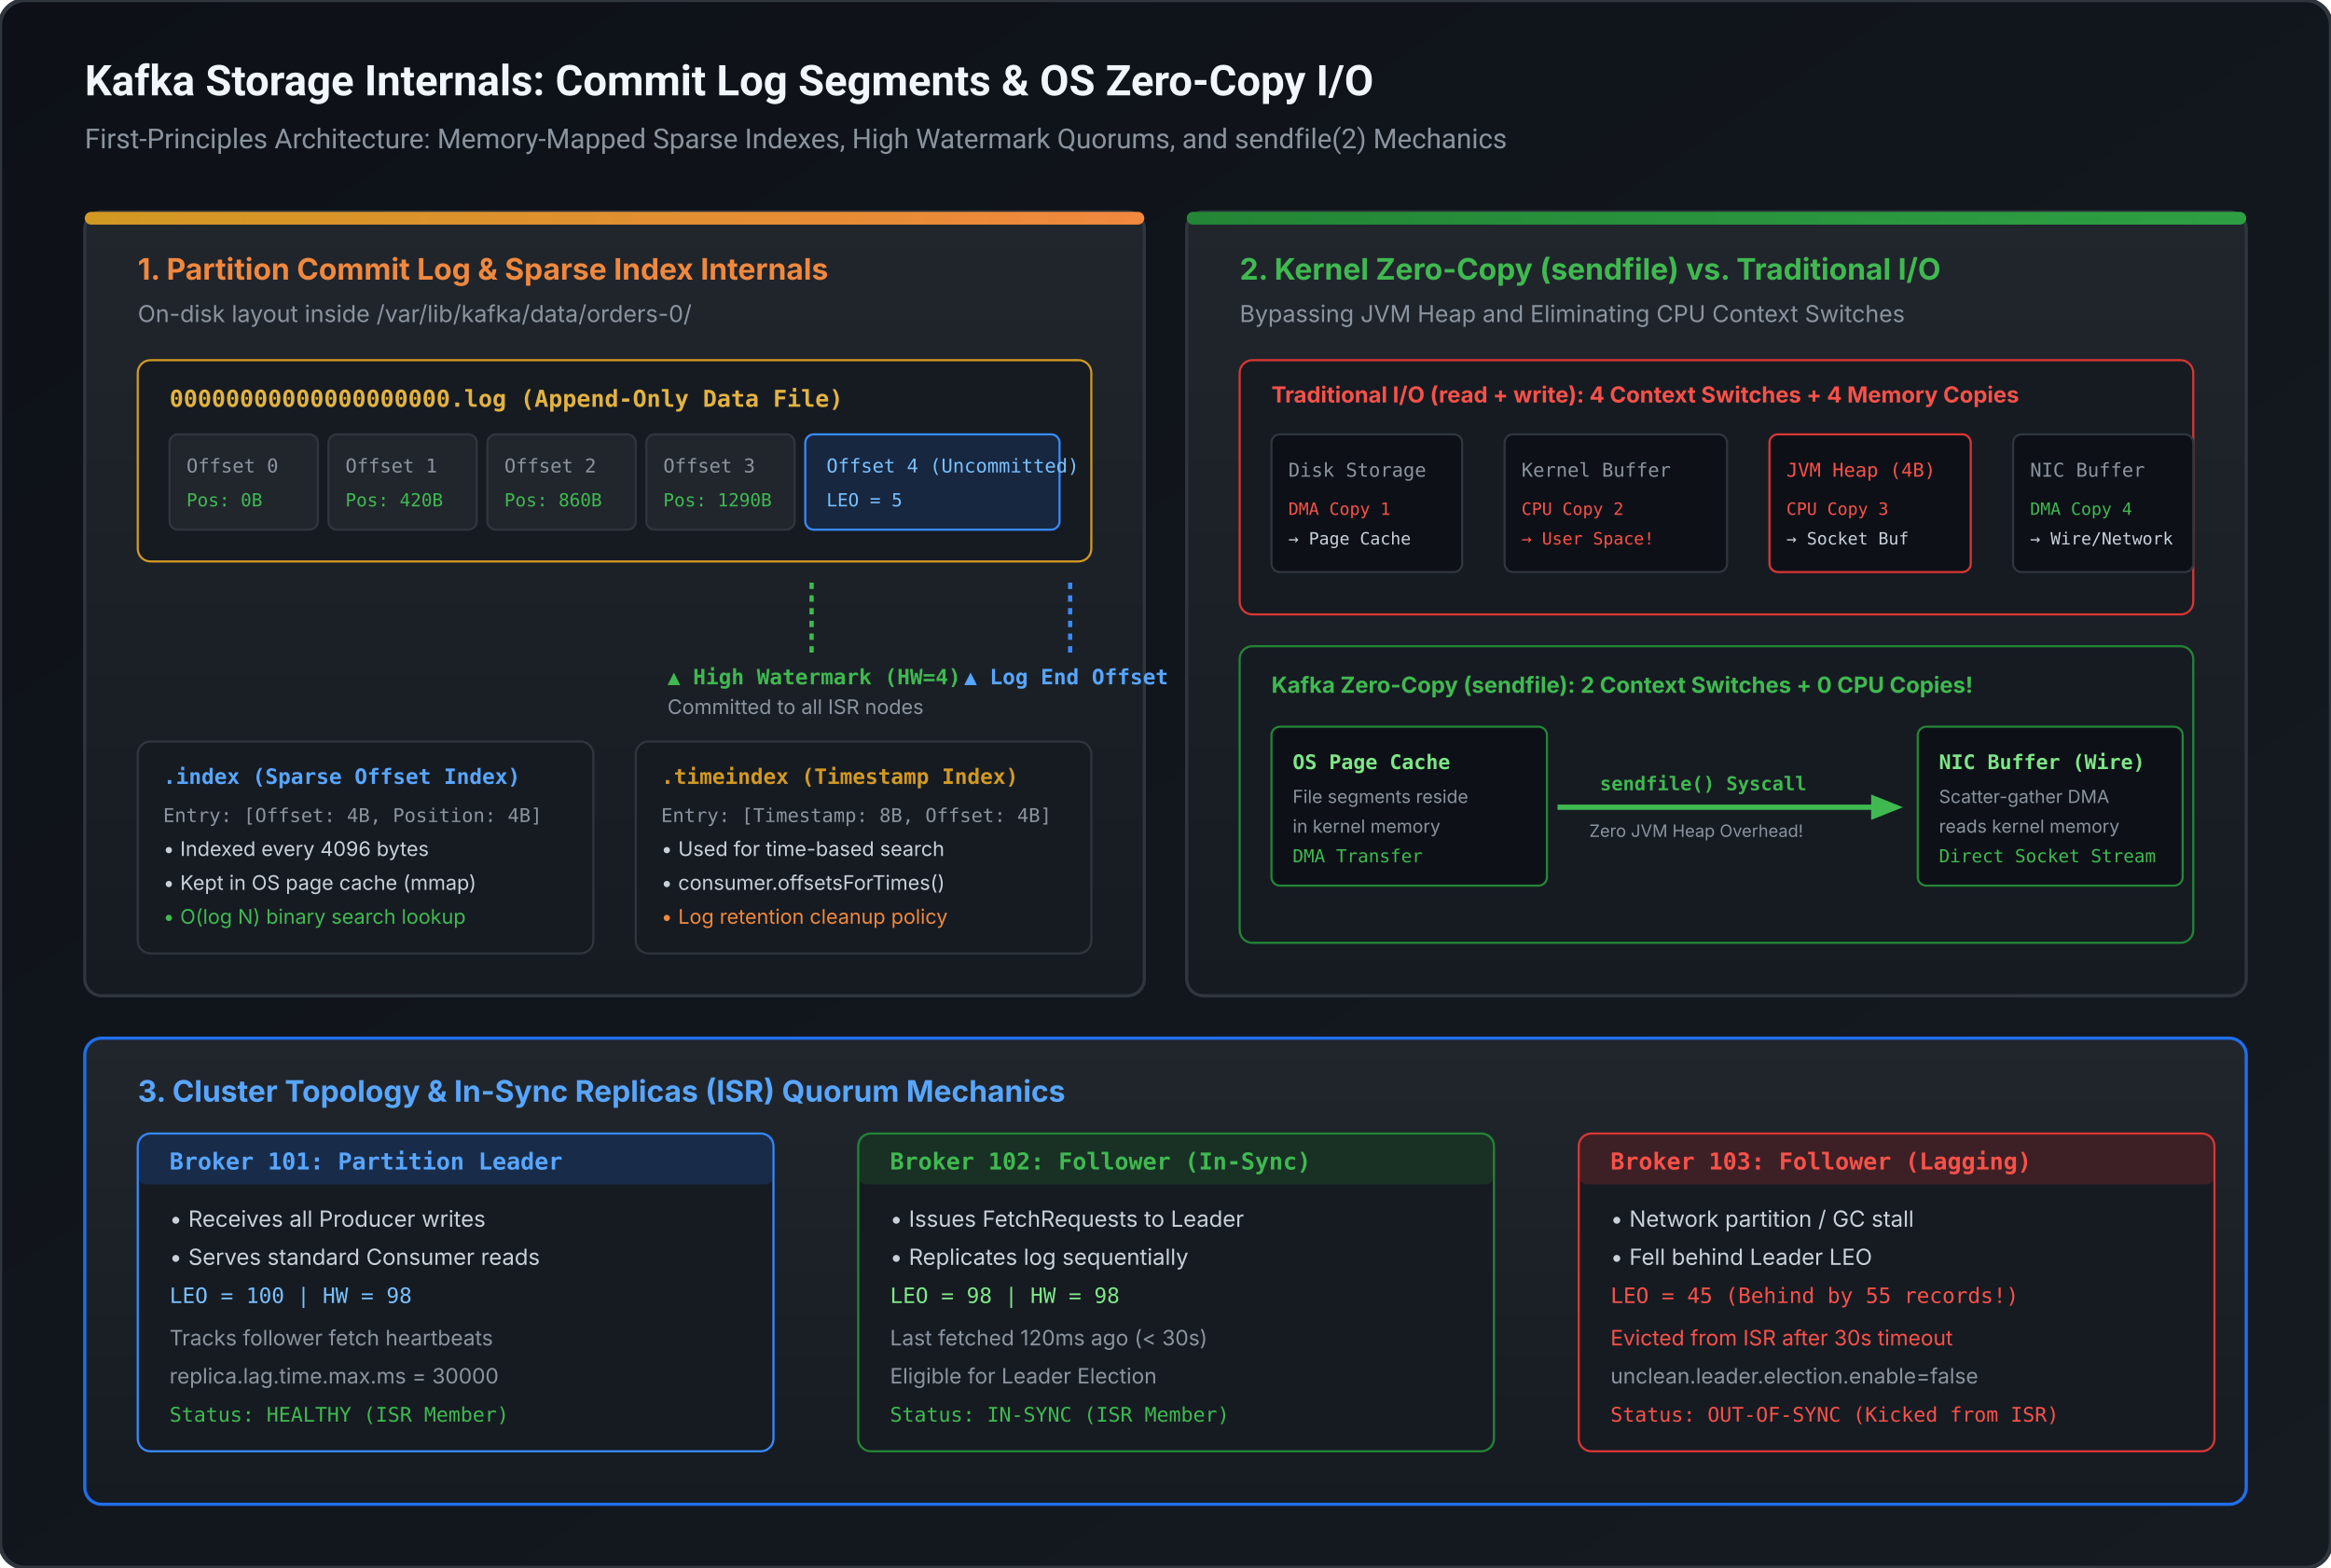
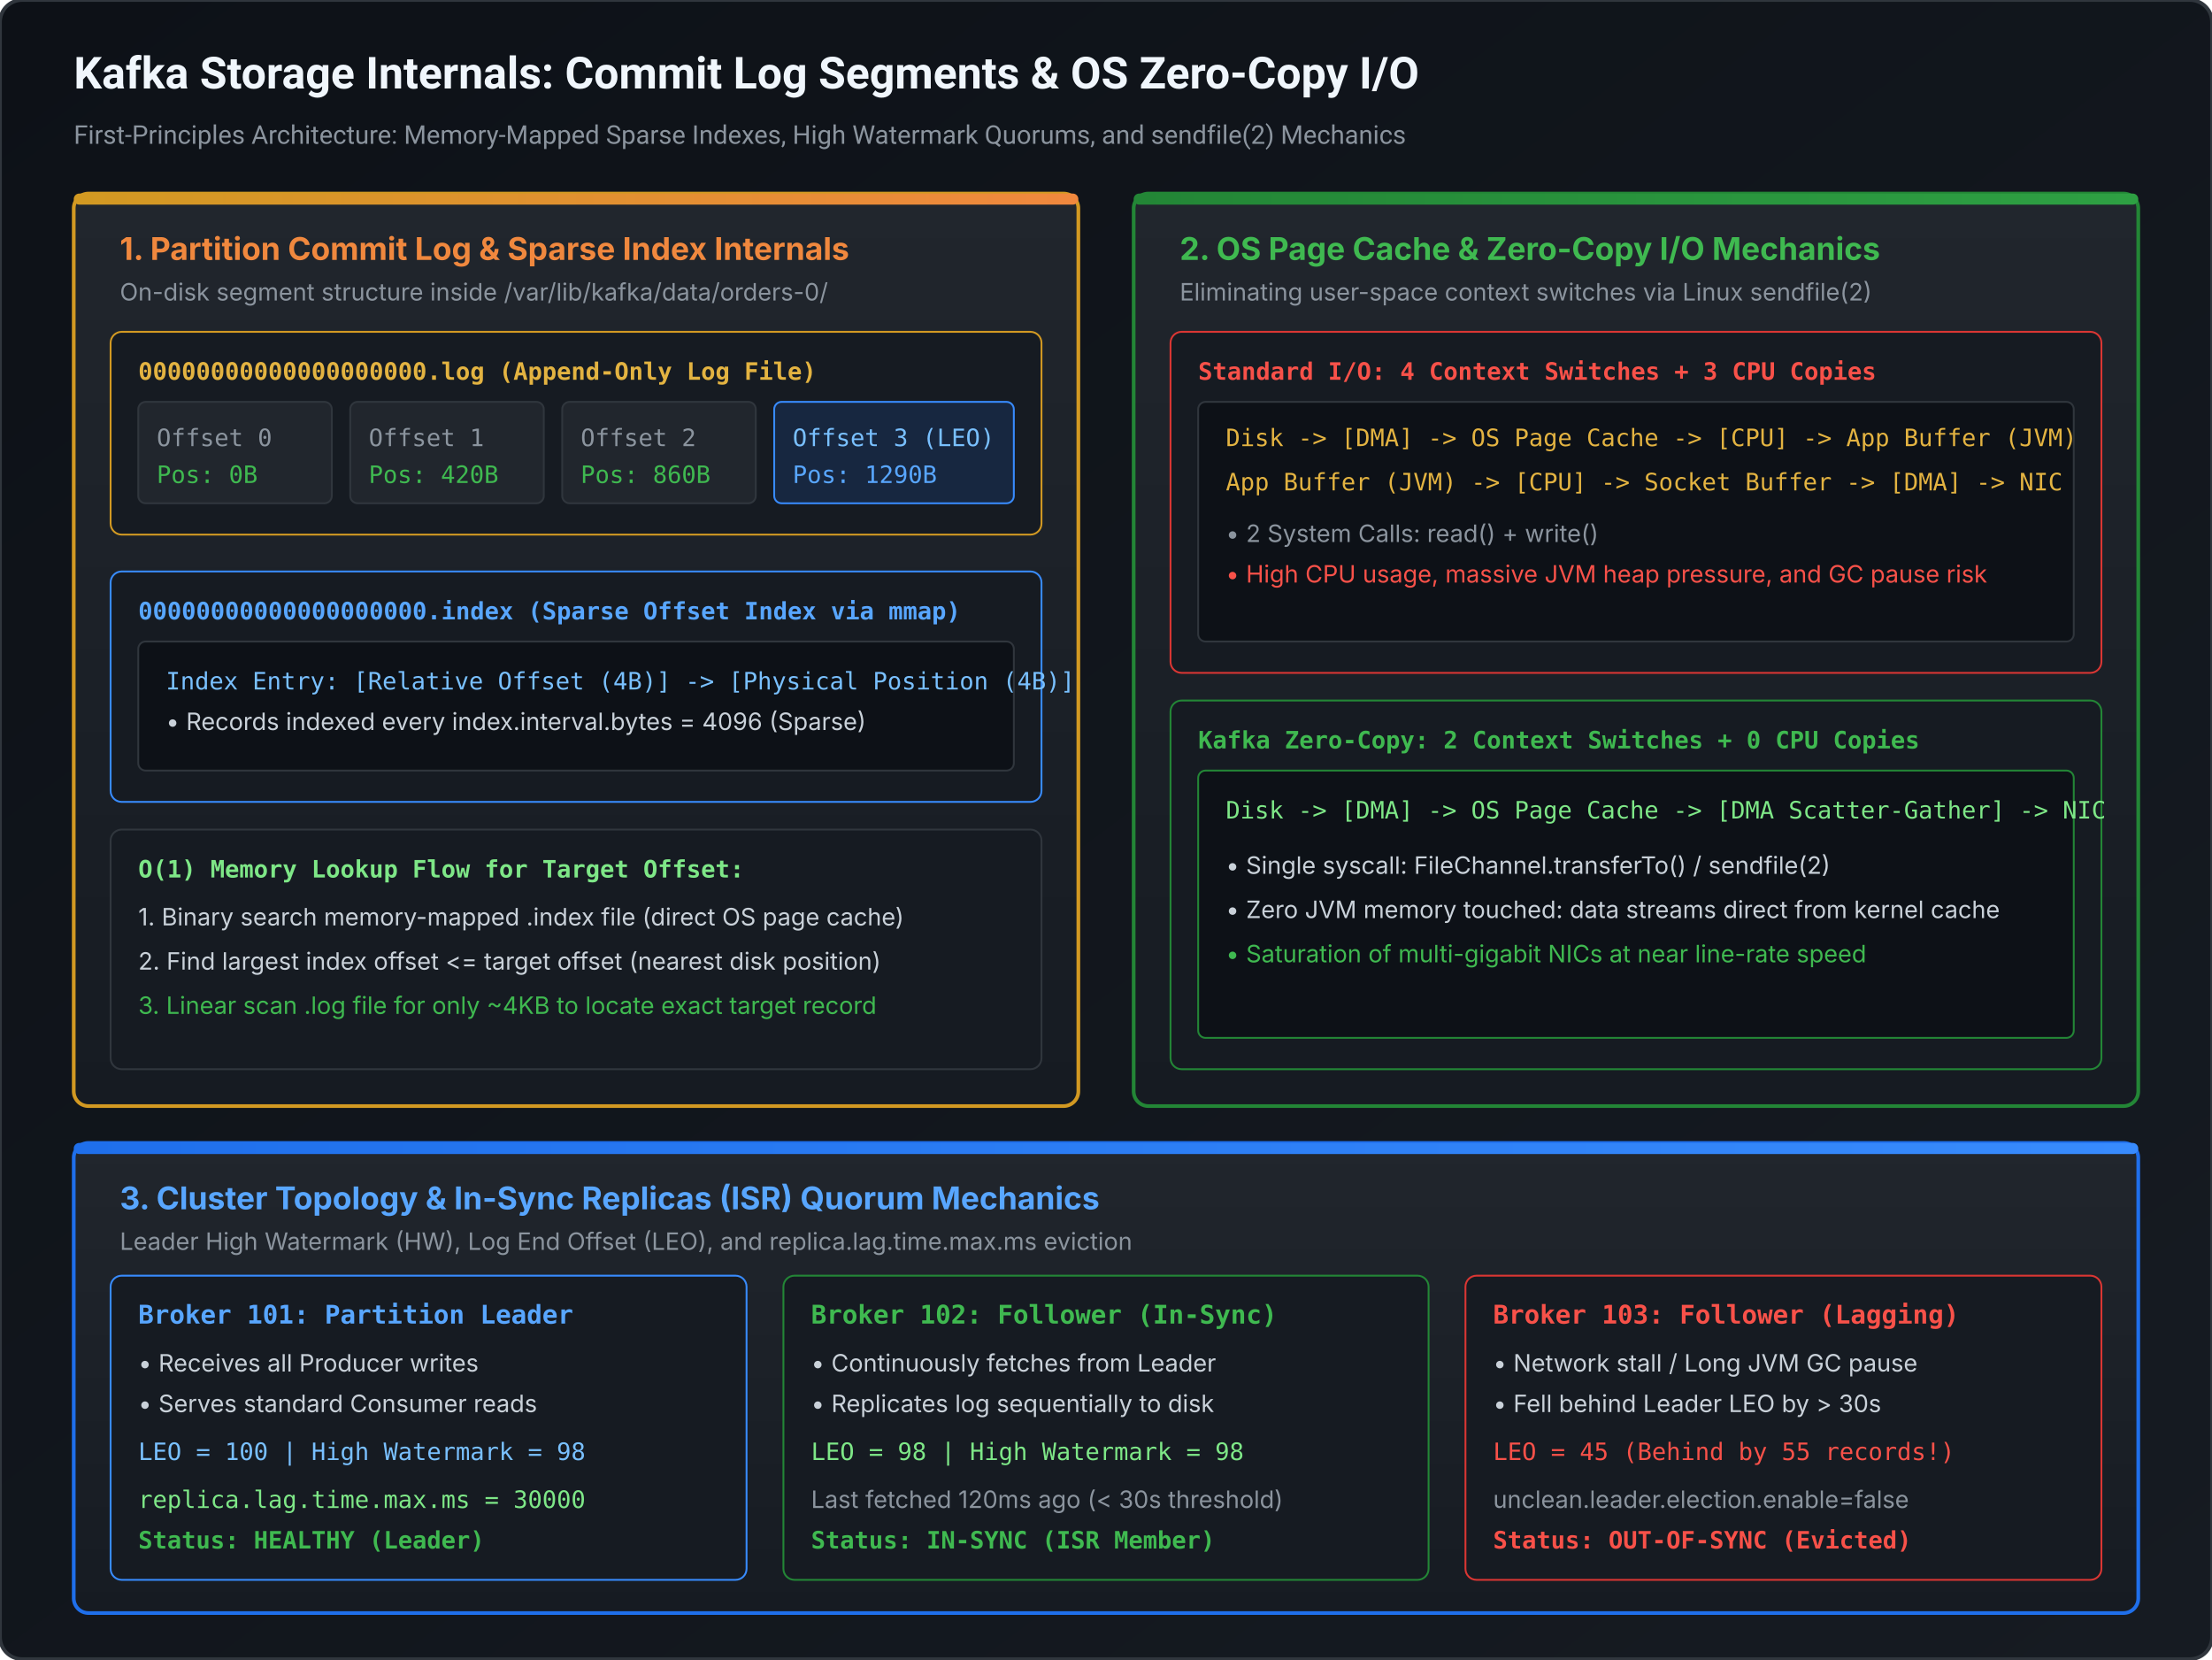
- <svg xmlns="http://www.w3.org/2000/svg" viewBox="0 0 1100 740" width="100%" height="100%">
+ <svg xmlns="http://www.w3.org/2000/svg" viewBox="0 0 1200 900" width="100%" height="100%">
  <defs>
    <linearGradient id="bgGradK1" x1="0%" y1="0%" x2="100%" y2="100%">
      <stop offset="0%" stop-color="#0d1117" />
      <stop offset="100%" stop-color="#161b22" />
    </linearGradient>
    <linearGradient id="cardGradK1" x1="0%" y1="0%" x2="0%" y2="100%">
      <stop offset="0%" stop-color="#21262d" />
      <stop offset="100%" stop-color="#161b22" />
    </linearGradient>
    <linearGradient id="orangeGradK" x1="0%" y1="0%" x2="100%" y2="0%">
      <stop offset="0%" stop-color="#d29922" />
      <stop offset="100%" stop-color="#f0883e" />
    </linearGradient>
    <linearGradient id="greenGradK" x1="0%" y1="0%" x2="100%" y2="0%">
      <stop offset="0%" stop-color="#238636" />
      <stop offset="100%" stop-color="#2ea043" />
    </linearGradient>
    <linearGradient id="blueGradK" x1="0%" y1="0%" x2="100%" y2="0%">
      <stop offset="0%" stop-color="#1f6feb" />
      <stop offset="100%" stop-color="#388bfd" />
    </linearGradient>
    <marker id="arrowBlueK1" viewBox="0 0 10 10" refX="8" refY="5" markerWidth="6" markerHeight="6" orient="auto-start-reverse">
      <path d="M 0 1 L 10 5 L 0 9 z" fill="#58a6ff" />
    </marker>
    <marker id="arrowGreenK1" viewBox="0 0 10 10" refX="8" refY="5" markerWidth="6" markerHeight="6" orient="auto-start-reverse">
      <path d="M 0 1 L 10 5 L 0 9 z" fill="#3fb950" />
    </marker>
  </defs>
-   <rect width="1100" height="740" fill="url(#bgGradK1)" rx="12" stroke="#30363d" stroke-width="2" />
-   <text x="40" y="45" font-family="-apple-system, BlinkMacSystemFont, 'Segoe UI', Roboto, sans-serif" font-size="20" font-weight="700" fill="#f0f6fc">Kafka Storage Internals: Commit Log Segments &amp; OS Zero-Copy I/O</text>
-   <text x="40" y="70" font-family="-apple-system, BlinkMacSystemFont, 'Segoe UI', Roboto, sans-serif" font-size="13" fill="#8b949e">First-Principles Architecture: Memory-Mapped Sparse Indexes, High Watermark Quorums, and sendfile(2) Mechanics</text>
-   <g transform="translate(40, 100)">
-     <rect width="500" height="370" rx="8" fill="url(#cardGradK1)" stroke="#30363d" stroke-width="1.5" />
-     <rect width="500" height="6" rx="3" fill="url(#orangeGradK)" />
-     <text x="25" y="32" font-family="-apple-system, BlinkMacSystemFont, 'Segoe UI', sans-serif" font-size="14" font-weight="700" fill="#f0883e">1. Partition Commit Log &amp; Sparse Index Internals</text>
-     <text x="25" y="52" font-family="-apple-system, BlinkMacSystemFont, 'Segoe UI', sans-serif" font-size="11" fill="#8b949e">On-disk layout inside /var/lib/kafka/data/orders-0/</text>
-     <g transform="translate(25, 70)">
-       <rect width="450" height="95" rx="6" fill="#161b22" stroke="#d29922" />
-       <text x="15" y="22" font-family="monospace" font-size="11" font-weight="700" fill="#e3b341">00000000000000000000.log (Append-Only Data File)</text>
-       <g transform="translate(15, 35)">
+   <rect width="1200" height="900" fill="url(#bgGradK1)" rx="12" stroke="#30363d" stroke-width="2" />
+   <text x="40" y="48" font-family="-apple-system, BlinkMacSystemFont, 'Segoe UI', Roboto, sans-serif" font-size="24" font-weight="700" fill="#f0f6fc">Kafka Storage Internals: Commit Log Segments &amp; OS Zero-Copy I/O</text>
+   <text x="40" y="78" font-family="-apple-system, BlinkMacSystemFont, 'Segoe UI', Roboto, sans-serif" font-size="14" fill="#8b949e">First-Principles Architecture: Memory-Mapped Sparse Indexes, High Watermark Quorums, and sendfile(2) Mechanics</text>
+   <g transform="translate(40, 105)">
+     <rect width="545" height="495" rx="8" fill="url(#cardGradK1)" stroke="#d29922" stroke-width="2" />
+     <rect width="545" height="6" rx="3" fill="url(#orangeGradK)" />
+     <text x="25" y="36" font-family="-apple-system, BlinkMacSystemFont, 'Segoe UI', sans-serif" font-size="17" font-weight="700" fill="#f0883e">1. Partition Commit Log &amp; Sparse Index Internals</text>
+     <text x="25" y="58" font-family="-apple-system, BlinkMacSystemFont, 'Segoe UI', sans-serif" font-size="13" fill="#8b949e">On-disk segment structure inside /var/lib/kafka/data/orders-0/</text>
+     <g transform="translate(20, 75)">
+       <rect width="505" height="110" rx="6" fill="#161b22" stroke="#d29922" />
+       <text x="15" y="26" font-family="monospace" font-size="13" font-weight="700" fill="#e3b341">00000000000000000000.log (Append-Only Log File)</text>
+       <g transform="translate(15, 38)">
        <g transform="translate(0, 0)">
-           <rect width="70" height="45" rx="4" fill="#21262d" stroke="#30363d" />
-           <text x="8" y="18" font-family="monospace" font-size="9" fill="#8b949e">Offset 0</text>
-           <text x="8" y="34" font-family="monospace" font-size="8.5" fill="#3fb950">Pos: 0B</text>
+           <rect width="105" height="55" rx="4" fill="#21262d" stroke="#30363d" />
+           <text x="10" y="24" font-family="monospace" font-size="13" fill="#8b949e">Offset 0</text>
+           <text x="10" y="44" font-family="monospace" font-size="13" fill="#3fb950">Pos: 0B</text>
        </g>
-         <g transform="translate(75, 0)">
-           <rect width="70" height="45" rx="4" fill="#21262d" stroke="#30363d" />
-           <text x="8" y="18" font-family="monospace" font-size="9" fill="#8b949e">Offset 1</text>
-           <text x="8" y="34" font-family="monospace" font-size="8.5" fill="#3fb950">Pos: 420B</text>
+         <g transform="translate(115, 0)">
+           <rect width="105" height="55" rx="4" fill="#21262d" stroke="#30363d" />
+           <text x="10" y="24" font-family="monospace" font-size="13" fill="#8b949e">Offset 1</text>
+           <text x="10" y="44" font-family="monospace" font-size="13" fill="#3fb950">Pos: 420B</text>
        </g>
-         <g transform="translate(150, 0)">
-           <rect width="70" height="45" rx="4" fill="#21262d" stroke="#30363d" />
-           <text x="8" y="18" font-family="monospace" font-size="9" fill="#8b949e">Offset 2</text>
-           <text x="8" y="34" font-family="monospace" font-size="8.5" fill="#3fb950">Pos: 860B</text>
+         <g transform="translate(230, 0)">
+           <rect width="105" height="55" rx="4" fill="#21262d" stroke="#30363d" />
+           <text x="10" y="24" font-family="monospace" font-size="13" fill="#8b949e">Offset 2</text>
+           <text x="10" y="44" font-family="monospace" font-size="13" fill="#3fb950">Pos: 860B</text>
        </g>
-         <g transform="translate(225, 0)">
-           <rect width="70" height="45" rx="4" fill="#21262d" stroke="#30363d" />
-           <text x="8" y="18" font-family="monospace" font-size="9" fill="#8b949e">Offset 3</text>
-           <text x="8" y="34" font-family="monospace" font-size="8.5" fill="#3fb950">Pos: 1290B</text>
-         </g>
-         <g transform="translate(300, 0)">
-           <rect width="120" height="45" rx="4" fill="#1f6feb" fill-opacity="0.15" stroke="#388bfd" />
-           <text x="10" y="18" font-family="monospace" font-size="9" fill="#79c0ff">Offset 4 (Uncommitted)</text>
-           <text x="10" y="34" font-family="monospace" font-size="8.5" fill="#79c0ff">LEO = 5</text>
+         <g transform="translate(345, 0)">
+           <rect width="130" height="55" rx="4" fill="#1f6feb" fill-opacity="0.15" stroke="#388bfd" />
+           <text x="10" y="24" font-family="monospace" font-size="13" fill="#79c0ff">Offset 3 (LEO)</text>
+           <text x="10" y="44" font-family="monospace" font-size="13" fill="#58a6ff">Pos: 1290B</text>
        </g>
      </g>
    </g>
-     <g transform="translate(25, 175)">
-       <line x1="318" y1="0" x2="318" y2="35" stroke="#3fb950" stroke-width="2" stroke-dasharray="3,3" />
-       <text x="250" y="48" font-family="monospace" font-size="10" font-weight="700" fill="#3fb950">▲ High Watermark (HW=4)</text>
-       <text x="250" y="62" font-family="-apple-system, BlinkMacSystemFont, 'Segoe UI', sans-serif" font-size="9.5" fill="#8b949e">Committed to all ISR nodes</text>
-       <line x1="440" y1="0" x2="440" y2="35" stroke="#388bfd" stroke-width="2" stroke-dasharray="3,3" />
-       <text x="390" y="48" font-family="monospace" font-size="10" font-weight="700" fill="#58a6ff">▲ Log End Offset (LEO=5)</text>
+     <g transform="translate(20, 205)">
+       <rect width="505" height="125" rx="6" fill="#161b22" stroke="#388bfd" />
+       <text x="15" y="26" font-family="monospace" font-size="13" font-weight="700" fill="#58a6ff">00000000000000000000.index (Sparse Offset Index via mmap)</text>
+       <g transform="translate(15, 38)">
+         <rect width="475" height="70" rx="4" fill="#0d1117" stroke="#30363d" />
+         <text x="15" y="26" font-family="monospace" font-size="13" fill="#79c0ff">Index Entry: [Relative Offset (4B)] -&gt; [Physical Position (4B)]</text>
+         <text x="15" y="48" font-family="-apple-system, BlinkMacSystemFont, sans-serif" font-size="13" fill="#c9d1d9">• Records indexed every index.interval.bytes = 4096 (Sparse)</text>
+       </g>
    </g>
-     <g transform="translate(25, 250)">
-       <g transform="translate(0, 0)">
-         <rect width="215" height="100" rx="6" fill="#161b22" stroke="#30363d" />
-         <text x="12" y="20" font-family="monospace" font-size="10" font-weight="700" fill="#58a6ff">.index (Sparse Offset Index)</text>
-         <text x="12" y="38" font-family="monospace" font-size="9" fill="#8b949e">Entry: [Offset: 4B, Position: 4B]</text>
-         <text x="12" y="54" font-family="-apple-system, BlinkMacSystemFont, 'Segoe UI', sans-serif" font-size="9.5" fill="#c9d1d9">• Indexed every 4096 bytes</text>
-         <text x="12" y="70" font-family="-apple-system, BlinkMacSystemFont, 'Segoe UI', sans-serif" font-size="9.5" fill="#c9d1d9">• Kept in OS page cache (mmap)</text>
-         <text x="12" y="86" font-family="-apple-system, BlinkMacSystemFont, 'Segoe UI', sans-serif" font-size="9.5" fill="#3fb950">• O(log N) binary search lookup</text>
+     <g transform="translate(20, 345)">
+       <rect width="505" height="130" rx="6" fill="#161b22" stroke="#30363d" />
+       <text x="15" y="26" font-family="monospace" font-size="13" font-weight="700" fill="#7ee787">O(1) Memory Lookup Flow for Target Offset:</text>
+       <text x="15" y="52" font-family="-apple-system, BlinkMacSystemFont, sans-serif" font-size="13" fill="#c9d1d9">1. Binary search memory-mapped .index file (direct OS page cache)</text>
+       <text x="15" y="76" font-family="-apple-system, BlinkMacSystemFont, sans-serif" font-size="13" fill="#c9d1d9">2. Find largest index offset &lt;= target offset (nearest disk position)</text>
+       <text x="15" y="100" font-family="-apple-system, BlinkMacSystemFont, sans-serif" font-size="13" fill="#3fb950">3. Linear scan .log file for only ~4KB to locate exact target record</text>
+     </g>
+   </g>
+   <g transform="translate(615, 105)">
+     <rect width="545" height="495" rx="8" fill="url(#cardGradK1)" stroke="#238636" stroke-width="2" />
+     <rect width="545" height="6" rx="3" fill="url(#greenGradK)" />
+     <text x="25" y="36" font-family="-apple-system, BlinkMacSystemFont, 'Segoe UI', sans-serif" font-size="17" font-weight="700" fill="#3fb950">2. OS Page Cache &amp; Zero-Copy I/O Mechanics</text>
+     <text x="25" y="58" font-family="-apple-system, BlinkMacSystemFont, 'Segoe UI', sans-serif" font-size="13" fill="#8b949e">Eliminating user-space context switches via Linux sendfile(2)</text>
+     <g transform="translate(20, 75)">
+       <rect width="505" height="185" rx="6" fill="#161b22" stroke="#da3633" />
+       <text x="15" y="26" font-family="monospace" font-size="13" font-weight="700" fill="#f85149">Standard I/O: 4 Context Switches + 3 CPU Copies</text>
+       <g transform="translate(15, 38)">
+         <rect width="475" height="130" rx="4" fill="#0d1117" stroke="#30363d" />
+         <text x="15" y="24" font-family="monospace" font-size="13" fill="#e3b341">Disk -&gt; [DMA] -&gt; OS Page Cache -&gt; [CPU] -&gt; App Buffer (JVM)</text>
+         <text x="15" y="48" font-family="monospace" font-size="13" fill="#e3b341">App Buffer (JVM) -&gt; [CPU] -&gt; Socket Buffer -&gt; [DMA] -&gt; NIC</text>
+         <text x="15" y="76" font-family="-apple-system, BlinkMacSystemFont, sans-serif" font-size="13" fill="#8b949e">• 2 System Calls: read() + write()</text>
+         <text x="15" y="98" font-family="-apple-system, BlinkMacSystemFont, sans-serif" font-size="13" fill="#f85149">• High CPU usage, massive JVM heap pressure, and GC pause risk</text>
      </g>
-       <g transform="translate(235, 0)">
-         <rect width="215" height="100" rx="6" fill="#161b22" stroke="#30363d" />
-         <text x="12" y="20" font-family="monospace" font-size="10" font-weight="700" fill="#d29922">.timeindex (Timestamp Index)</text>
-         <text x="12" y="38" font-family="monospace" font-size="9" fill="#8b949e">Entry: [Timestamp: 8B, Offset: 4B]</text>
-         <text x="12" y="54" font-family="-apple-system, BlinkMacSystemFont, 'Segoe UI', sans-serif" font-size="9.5" fill="#c9d1d9">• Used for time-based search</text>
-         <text x="12" y="70" font-family="-apple-system, BlinkMacSystemFont, 'Segoe UI', sans-serif" font-size="9.5" fill="#c9d1d9">• consumer.offsetsForTimes()</text>
-         <text x="12" y="86" font-family="-apple-system, BlinkMacSystemFont, 'Segoe UI', sans-serif" font-size="9.5" fill="#f0883e">• Log retention cleanup policy</text>
+     </g>
+     <g transform="translate(20, 275)">
+       <rect width="505" height="200" rx="6" fill="#161b22" stroke="#238636" />
+       <text x="15" y="26" font-family="monospace" font-size="13" font-weight="700" fill="#3fb950">Kafka Zero-Copy: 2 Context Switches + 0 CPU Copies</text>
+       <g transform="translate(15, 38)">
+         <rect width="475" height="145" rx="4" fill="#0d1117" stroke="#238636" />
+         <text x="15" y="26" font-family="monospace" font-size="13" fill="#7ee787">Disk -&gt; [DMA] -&gt; OS Page Cache -&gt; [DMA Scatter-Gather] -&gt; NIC</text>
+         <text x="15" y="56" font-family="-apple-system, BlinkMacSystemFont, sans-serif" font-size="13" fill="#c9d1d9">• Single syscall: FileChannel.transferTo() / sendfile(2)</text>
+         <text x="15" y="80" font-family="-apple-system, BlinkMacSystemFont, sans-serif" font-size="13" fill="#c9d1d9">• Zero JVM memory touched: data streams direct from kernel cache</text>
+         <text x="15" y="104" font-family="-apple-system, BlinkMacSystemFont, sans-serif" font-size="13" fill="#3fb950">• Saturation of multi-gigabit NICs at near line-rate speed</text>
      </g>
    </g>
  </g>
-   <g transform="translate(560, 100)">
-     <rect width="500" height="370" rx="8" fill="url(#cardGradK1)" stroke="#30363d" stroke-width="1.5" />
-     <rect width="500" height="6" rx="3" fill="url(#greenGradK)" />
-     <text x="25" y="32" font-family="-apple-system, BlinkMacSystemFont, 'Segoe UI', sans-serif" font-size="14" font-weight="700" fill="#3fb950">2. Kernel Zero-Copy (sendfile) vs. Traditional I/O</text>
-     <text x="25" y="52" font-family="-apple-system, BlinkMacSystemFont, 'Segoe UI', sans-serif" font-size="11" fill="#8b949e">Bypassing JVM Heap and Eliminating CPU Context Switches</text>
-     <g transform="translate(25, 70)">
-       <rect width="450" height="120" rx="6" fill="#161b22" stroke="#da3633" />
-       <text x="15" y="20" font-family="-apple-system, BlinkMacSystemFont, 'Segoe UI', sans-serif" font-size="10.5" font-weight="700" fill="#f85149">Traditional I/O (read + write): 4 Context Switches + 4 Memory Copies</text>
-       <g transform="translate(15, 35)">
-         <g transform="translate(0, 0)">
-           <rect width="90" height="65" rx="4" fill="#0d1117" stroke="#30363d" />
-           <text x="8" y="20" font-family="monospace" font-size="9" fill="#8b949e">Disk Storage</text>
-           <text x="8" y="38" font-family="monospace" font-size="8" fill="#f85149">DMA Copy 1</text>
-           <text x="8" y="52" font-family="monospace" font-size="8" fill="#c9d1d9">→ Page Cache</text>
-         </g>
-         <g transform="translate(110, 0)">
-           <rect width="105" height="65" rx="4" fill="#0d1117" stroke="#30363d" />
-           <text x="8" y="20" font-family="monospace" font-size="9" fill="#8b949e">Kernel Buffer</text>
-           <text x="8" y="38" font-family="monospace" font-size="8" fill="#f85149">CPU Copy 2</text>
-           <text x="8" y="52" font-family="monospace" font-size="8" fill="#f85149">→ User Space!</text>
-         </g>
-         <g transform="translate(235, 0)">
-           <rect width="95" height="65" rx="4" fill="#0d1117" stroke="#da3633" />
-           <text x="8" y="20" font-family="monospace" font-size="9" fill="#f85149">JVM Heap (4B)</text>
-           <text x="8" y="38" font-family="monospace" font-size="8" fill="#f85149">CPU Copy 3</text>
-           <text x="8" y="52" font-family="monospace" font-size="8" fill="#c9d1d9">→ Socket Buf</text>
-         </g>
-         <g transform="translate(350, 0)">
-           <rect width="85" height="65" rx="4" fill="#0d1117" stroke="#30363d" />
-           <text x="8" y="20" font-family="monospace" font-size="9" fill="#8b949e">NIC Buffer</text>
-           <text x="8" y="38" font-family="monospace" font-size="8" fill="#3fb950">DMA Copy 4</text>
-           <text x="8" y="52" font-family="monospace" font-size="8" fill="#c9d1d9">→ Wire/Network</text>
-         </g>
+   <g transform="translate(40, 620)">
+     <rect width="1120" height="255" rx="8" fill="url(#cardGradK1)" stroke="#1f6feb" stroke-width="2" />
+     <rect width="1120" height="6" rx="3" fill="url(#blueGradK)" />
+     <text x="25" y="36" font-family="-apple-system, BlinkMacSystemFont, 'Segoe UI', sans-serif" font-size="17" font-weight="700" fill="#58a6ff">3. Cluster Topology &amp; In-Sync Replicas (ISR) Quorum Mechanics</text>
+     <text x="25" y="58" font-family="-apple-system, BlinkMacSystemFont, 'Segoe UI', sans-serif" font-size="13" fill="#8b949e">Leader High Watermark (HW), Log End Offset (LEO), and replica.lag.time.max.ms eviction</text>
+     <g transform="translate(20, 72)">
+       <g transform="translate(0, 0)">
+         <rect width="345" height="165" rx="6" fill="#161b22" stroke="#388bfd" />
+         <text x="15" y="26" font-family="monospace" font-size="14" font-weight="700" fill="#58a6ff">Broker 101: Partition Leader</text>
+         <text x="15" y="52" font-family="-apple-system, BlinkMacSystemFont, sans-serif" font-size="13" fill="#c9d1d9">• Receives all Producer writes</text>
+         <text x="15" y="74" font-family="-apple-system, BlinkMacSystemFont, sans-serif" font-size="13" fill="#c9d1d9">• Serves standard Consumer reads</text>
+         <text x="15" y="100" font-family="monospace" font-size="13" fill="#79c0ff">LEO = 100 | High Watermark = 98</text>
+         <text x="15" y="126" font-family="monospace" font-size="13" fill="#7ee787">replica.lag.time.max.ms = 30000</text>
+         <text x="15" y="148" font-family="monospace" font-size="13" font-weight="700" fill="#3fb950">Status: HEALTHY (Leader)</text>
      </g>
-       <g transform="translate(0, 135)">
-         <rect width="450" height="140" rx="6" fill="#161b22" stroke="#238636" />
-         <text x="15" y="22" font-family="-apple-system, BlinkMacSystemFont, 'Segoe UI', sans-serif" font-size="10.5" font-weight="700" fill="#3fb950">Kafka Zero-Copy (sendfile): 2 Context Switches + 0 CPU Copies!</text>
-         <g transform="translate(15, 38)">
-           <g transform="translate(0, 0)">
-             <rect width="130" height="75" rx="4" fill="#0d1117" stroke="#238636" />
-             <text x="10" y="20" font-family="monospace" font-size="9.5" font-weight="700" fill="#7ee787">OS Page Cache</text>
-             <text x="10" y="36" font-family="-apple-system, BlinkMacSystemFont, 'Segoe UI', sans-serif" font-size="8.5" fill="#8b949e">File segments reside</text>
-             <text x="10" y="50" font-family="-apple-system, BlinkMacSystemFont, 'Segoe UI', sans-serif" font-size="8.5" fill="#8b949e">in kernel memory</text>
-             <text x="10" y="64" font-family="monospace" font-size="8.5" fill="#3fb950">DMA Transfer</text>
-           </g>
-           <path d="M 135 38 L 295 38" fill="none" stroke="#3fb950" stroke-width="2.5" marker-end="url(#arrowGreenK1)" />
-           <text x="155" y="30" font-family="monospace" font-size="9" font-weight="700" fill="#3fb950">sendfile() Syscall</text>
-           <text x="150" y="52" font-family="-apple-system, BlinkMacSystemFont, 'Segoe UI', sans-serif" font-size="8" fill="#8b949e">Zero JVM Heap Overhead!</text>
-           <g transform="translate(305, 0)">
-             <rect width="125" height="75" rx="4" fill="#0d1117" stroke="#238636" />
-             <text x="10" y="20" font-family="monospace" font-size="9.5" font-weight="700" fill="#7ee787">NIC Buffer (Wire)</text>
-             <text x="10" y="36" font-family="-apple-system, BlinkMacSystemFont, 'Segoe UI', sans-serif" font-size="8.5" fill="#8b949e">Scatter-gather DMA</text>
-             <text x="10" y="50" font-family="-apple-system, BlinkMacSystemFont, 'Segoe UI', sans-serif" font-size="8.5" fill="#8b949e">reads kernel memory</text>
-             <text x="10" y="64" font-family="monospace" font-size="8.5" fill="#3fb950">Direct Socket Stream</text>
-           </g>
-         </g>
+       <g transform="translate(365, 0)">
+         <rect width="350" height="165" rx="6" fill="#161b22" stroke="#238636" />
+         <text x="15" y="26" font-family="monospace" font-size="14" font-weight="700" fill="#3fb950">Broker 102: Follower (In-Sync)</text>
+         <text x="15" y="52" font-family="-apple-system, BlinkMacSystemFont, sans-serif" font-size="13" fill="#c9d1d9">• Continuously fetches from Leader</text>
+         <text x="15" y="74" font-family="-apple-system, BlinkMacSystemFont, sans-serif" font-size="13" fill="#c9d1d9">• Replicates log sequentially to disk</text>
+         <text x="15" y="100" font-family="monospace" font-size="13" fill="#7ee787">LEO = 98 | High Watermark = 98</text>
+         <text x="15" y="126" font-family="-apple-system, BlinkMacSystemFont, sans-serif" font-size="13" fill="#8b949e">Last fetched 120ms ago (&lt; 30s threshold)</text>
+         <text x="15" y="148" font-family="monospace" font-size="13" font-weight="700" fill="#3fb950">Status: IN-SYNC (ISR Member)</text>
      </g>
-     </g>
-   </g>
-   <g transform="translate(40, 490)">
-     <rect width="1020" height="220" rx="8" fill="url(#cardGradK1)" stroke="#1f6feb" stroke-width="1.5" />
-     <text x="25" y="30" font-family="-apple-system, BlinkMacSystemFont, 'Segoe UI', sans-serif" font-size="14" font-weight="700" fill="#58a6ff">3. Cluster Topology &amp; In-Sync Replicas (ISR) Quorum Mechanics</text>
-     <g transform="translate(25, 45)">
-       <g transform="translate(0, 0)">
-         <rect width="300" height="150" rx="6" fill="#161b22" stroke="#388bfd" />
-         <rect width="300" height="24" rx="4" fill="#1f6feb" fill-opacity="0.2" />
-         <text x="15" y="17" font-family="monospace" font-size="11" font-weight="700" fill="#58a6ff">Broker 101: Partition Leader</text>
-         <text x="15" y="44" font-family="-apple-system, BlinkMacSystemFont, 'Segoe UI', sans-serif" font-size="10.5" fill="#c9d1d9">• Receives all Producer writes</text>
-         <text x="15" y="62" font-family="-apple-system, BlinkMacSystemFont, 'Segoe UI', sans-serif" font-size="10.5" fill="#c9d1d9">• Serves standard Consumer reads</text>
-         <text x="15" y="80" font-family="monospace" font-size="10" fill="#79c0ff">LEO = 100 | HW = 98</text>
-         <text x="15" y="100" font-family="-apple-system, BlinkMacSystemFont, 'Segoe UI', sans-serif" font-size="10" fill="#8b949e">Tracks follower fetch heartbeats</text>
-         <text x="15" y="118" font-family="-apple-system, BlinkMacSystemFont, 'Segoe UI', sans-serif" font-size="10" fill="#8b949e">replica.lag.time.max.ms = 30000</text>
-         <text x="15" y="136" font-family="monospace" font-size="9.5" fill="#3fb950">Status: HEALTHY (ISR Member)</text>
-       </g>
-       <g transform="translate(340, 0)">
-         <rect width="300" height="150" rx="6" fill="#161b22" stroke="#238636" />
-         <rect width="300" height="24" rx="4" fill="#238636" fill-opacity="0.2" />
-         <text x="15" y="17" font-family="monospace" font-size="11" font-weight="700" fill="#3fb950">Broker 102: Follower (In-Sync)</text>
-         <text x="15" y="44" font-family="-apple-system, BlinkMacSystemFont, 'Segoe UI', sans-serif" font-size="10.5" fill="#c9d1d9">• Issues FetchRequests to Leader</text>
-         <text x="15" y="62" font-family="-apple-system, BlinkMacSystemFont, 'Segoe UI', sans-serif" font-size="10.5" fill="#c9d1d9">• Replicates log sequentially</text>
-         <text x="15" y="80" font-family="monospace" font-size="10" fill="#7ee787">LEO = 98 | HW = 98</text>
-         <text x="15" y="100" font-family="-apple-system, BlinkMacSystemFont, 'Segoe UI', sans-serif" font-size="10" fill="#8b949e">Last fetched 120ms ago (&lt; 30s)</text>
-         <text x="15" y="118" font-family="-apple-system, BlinkMacSystemFont, 'Segoe UI', sans-serif" font-size="10" fill="#8b949e">Eligible for Leader Election</text>
-         <text x="15" y="136" font-family="monospace" font-size="9.5" fill="#3fb950">Status: IN-SYNC (ISR Member)</text>
-       </g>
-       <g transform="translate(680, 0)">
-         <rect width="300" height="150" rx="6" fill="#161b22" stroke="#da3633" />
-         <rect width="300" height="24" rx="4" fill="#da3633" fill-opacity="0.2" />
-         <text x="15" y="17" font-family="monospace" font-size="11" font-weight="700" fill="#f85149">Broker 103: Follower (Lagging)</text>
-         <text x="15" y="44" font-family="-apple-system, BlinkMacSystemFont, 'Segoe UI', sans-serif" font-size="10.5" fill="#c9d1d9">• Network partition / GC stall</text>
-         <text x="15" y="62" font-family="-apple-system, BlinkMacSystemFont, 'Segoe UI', sans-serif" font-size="10.5" fill="#c9d1d9">• Fell behind Leader LEO</text>
-         <text x="15" y="80" font-family="monospace" font-size="10" fill="#f85149">LEO = 45 (Behind by 55 records!)</text>
-         <text x="15" y="100" font-family="-apple-system, BlinkMacSystemFont, 'Segoe UI', sans-serif" font-size="10" fill="#f85149">Evicted from ISR after 30s timeout</text>
-         <text x="15" y="118" font-family="-apple-system, BlinkMacSystemFont, 'Segoe UI', sans-serif" font-size="10" fill="#8b949e">unclean.leader.election.enable=false</text>
-         <text x="15" y="136" font-family="monospace" font-size="9.5" fill="#f85149">Status: OUT-OF-SYNC (Kicked from ISR)</text>
+       <g transform="translate(735, 0)">
+         <rect width="345" height="165" rx="6" fill="#161b22" stroke="#da3633" />
+         <text x="15" y="26" font-family="monospace" font-size="14" font-weight="700" fill="#f85149">Broker 103: Follower (Lagging)</text>
+         <text x="15" y="52" font-family="-apple-system, BlinkMacSystemFont, sans-serif" font-size="13" fill="#c9d1d9">• Network stall / Long JVM GC pause</text>
+         <text x="15" y="74" font-family="-apple-system, BlinkMacSystemFont, sans-serif" font-size="13" fill="#c9d1d9">• Fell behind Leader LEO by &gt; 30s</text>
+         <text x="15" y="100" font-family="monospace" font-size="13" fill="#f85149">LEO = 45 (Behind by 55 records!)</text>
+         <text x="15" y="126" font-family="-apple-system, BlinkMacSystemFont, sans-serif" font-size="13" fill="#8b949e">unclean.leader.election.enable=false</text>
+         <text x="15" y="148" font-family="monospace" font-size="13" font-weight="700" fill="#f85149">Status: OUT-OF-SYNC (Evicted)</text>
      </g>
    </g>
  </g>
</svg>
